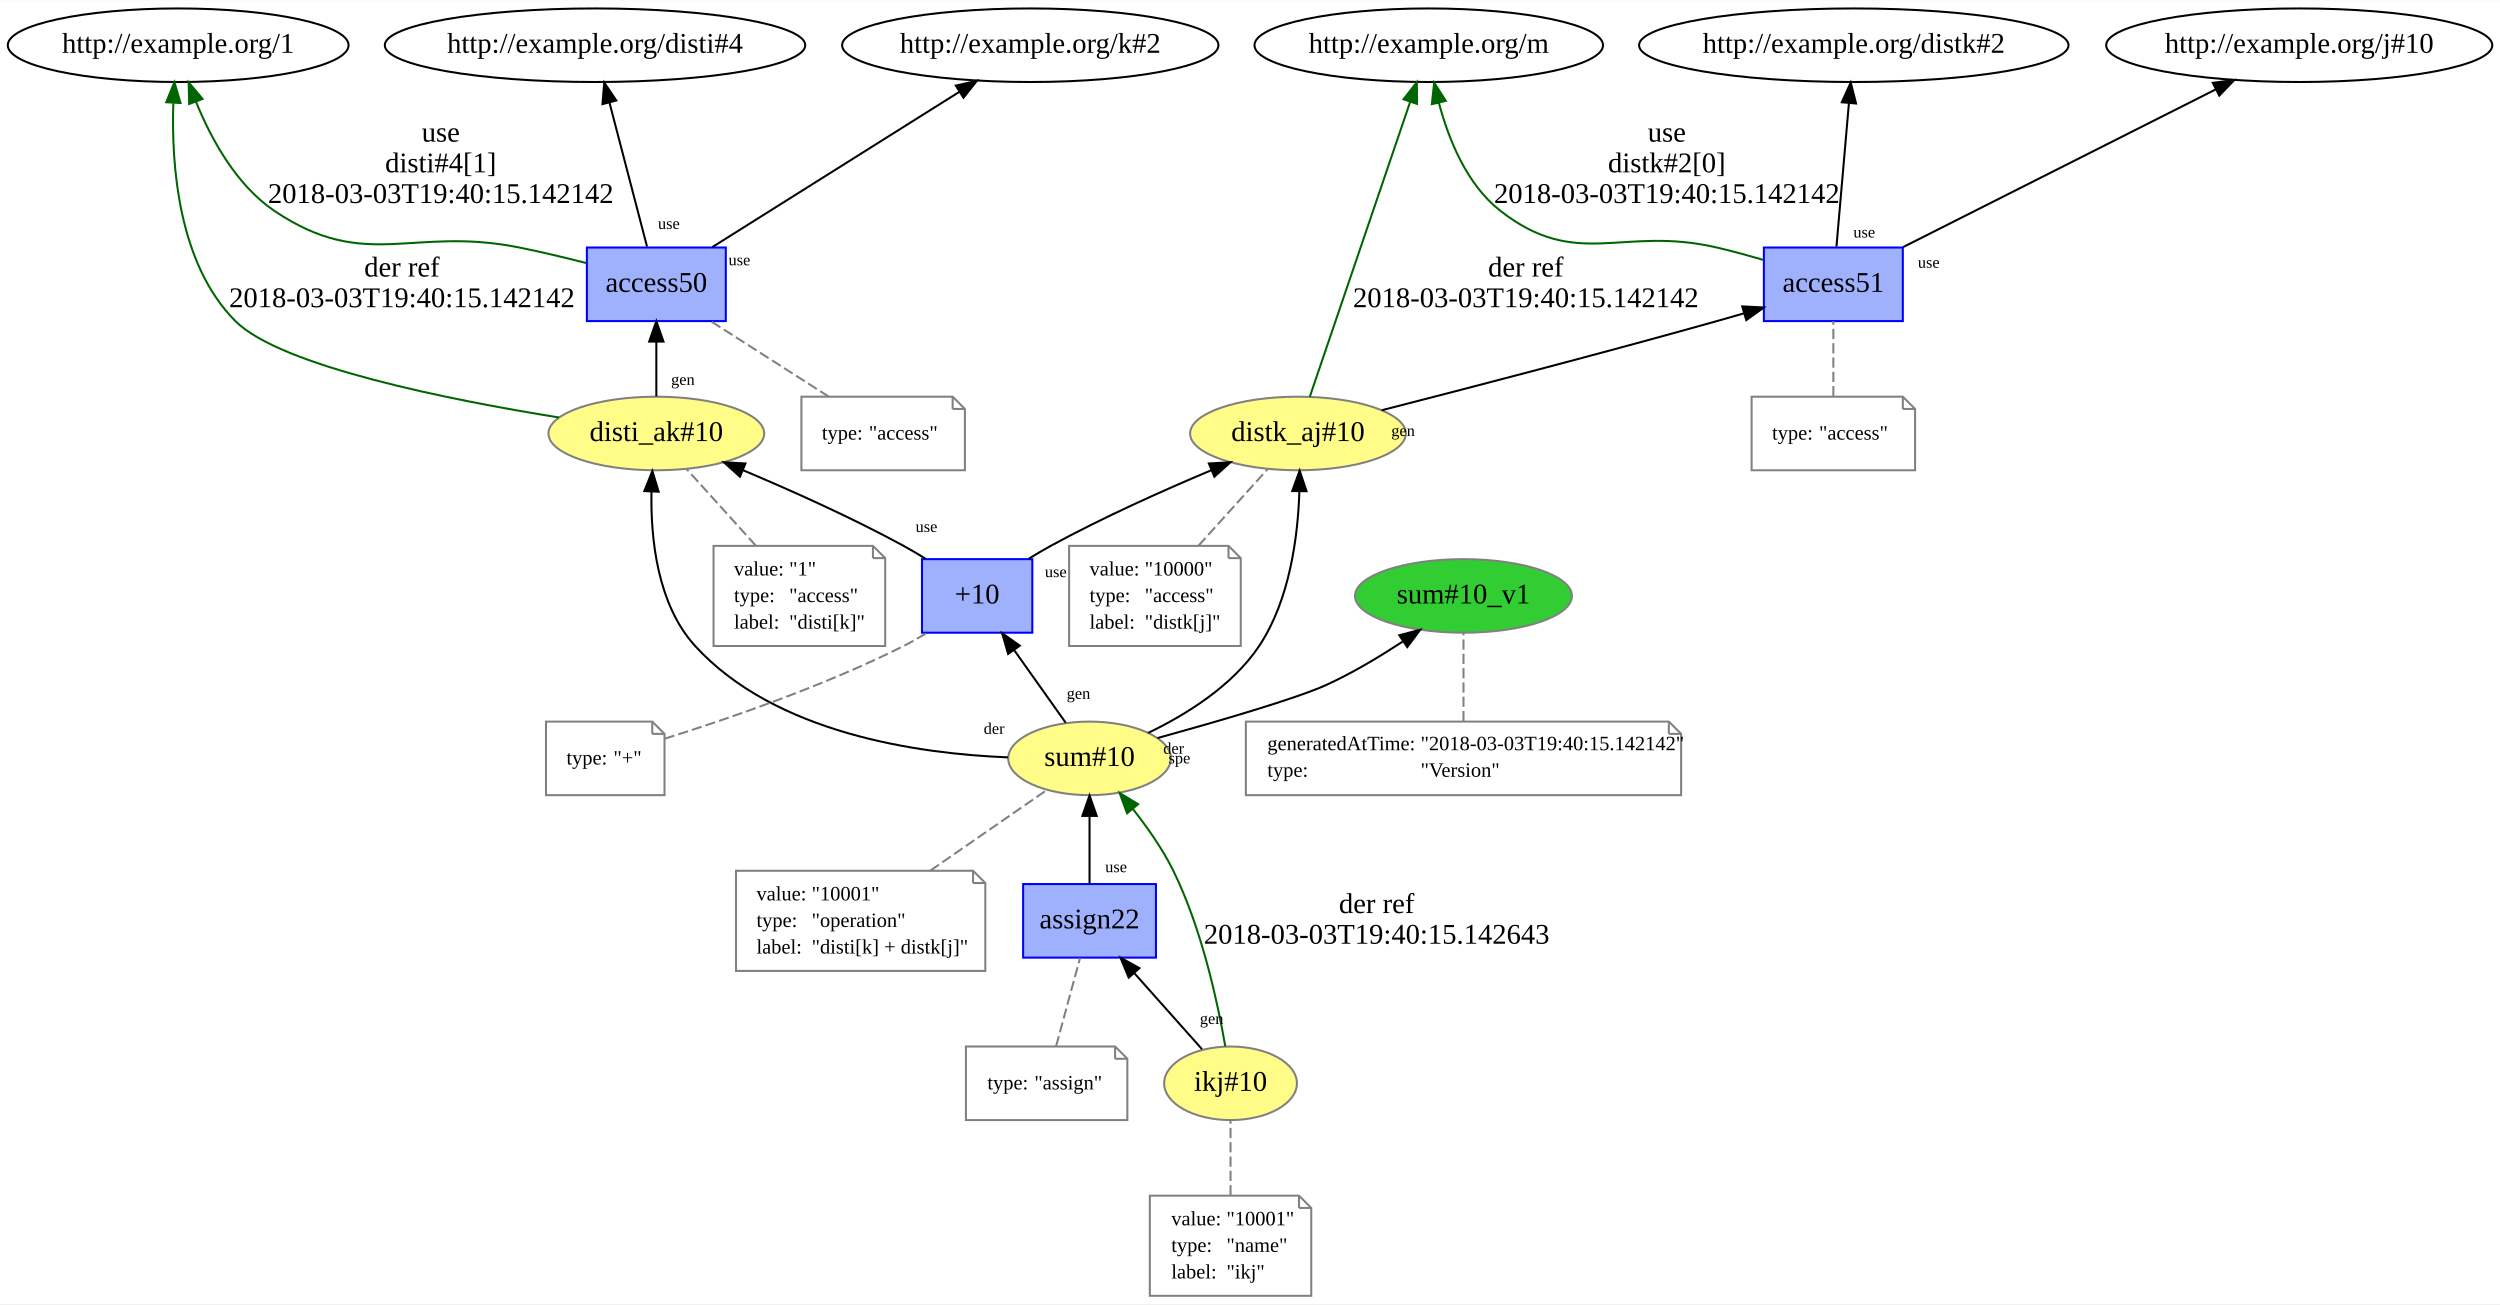
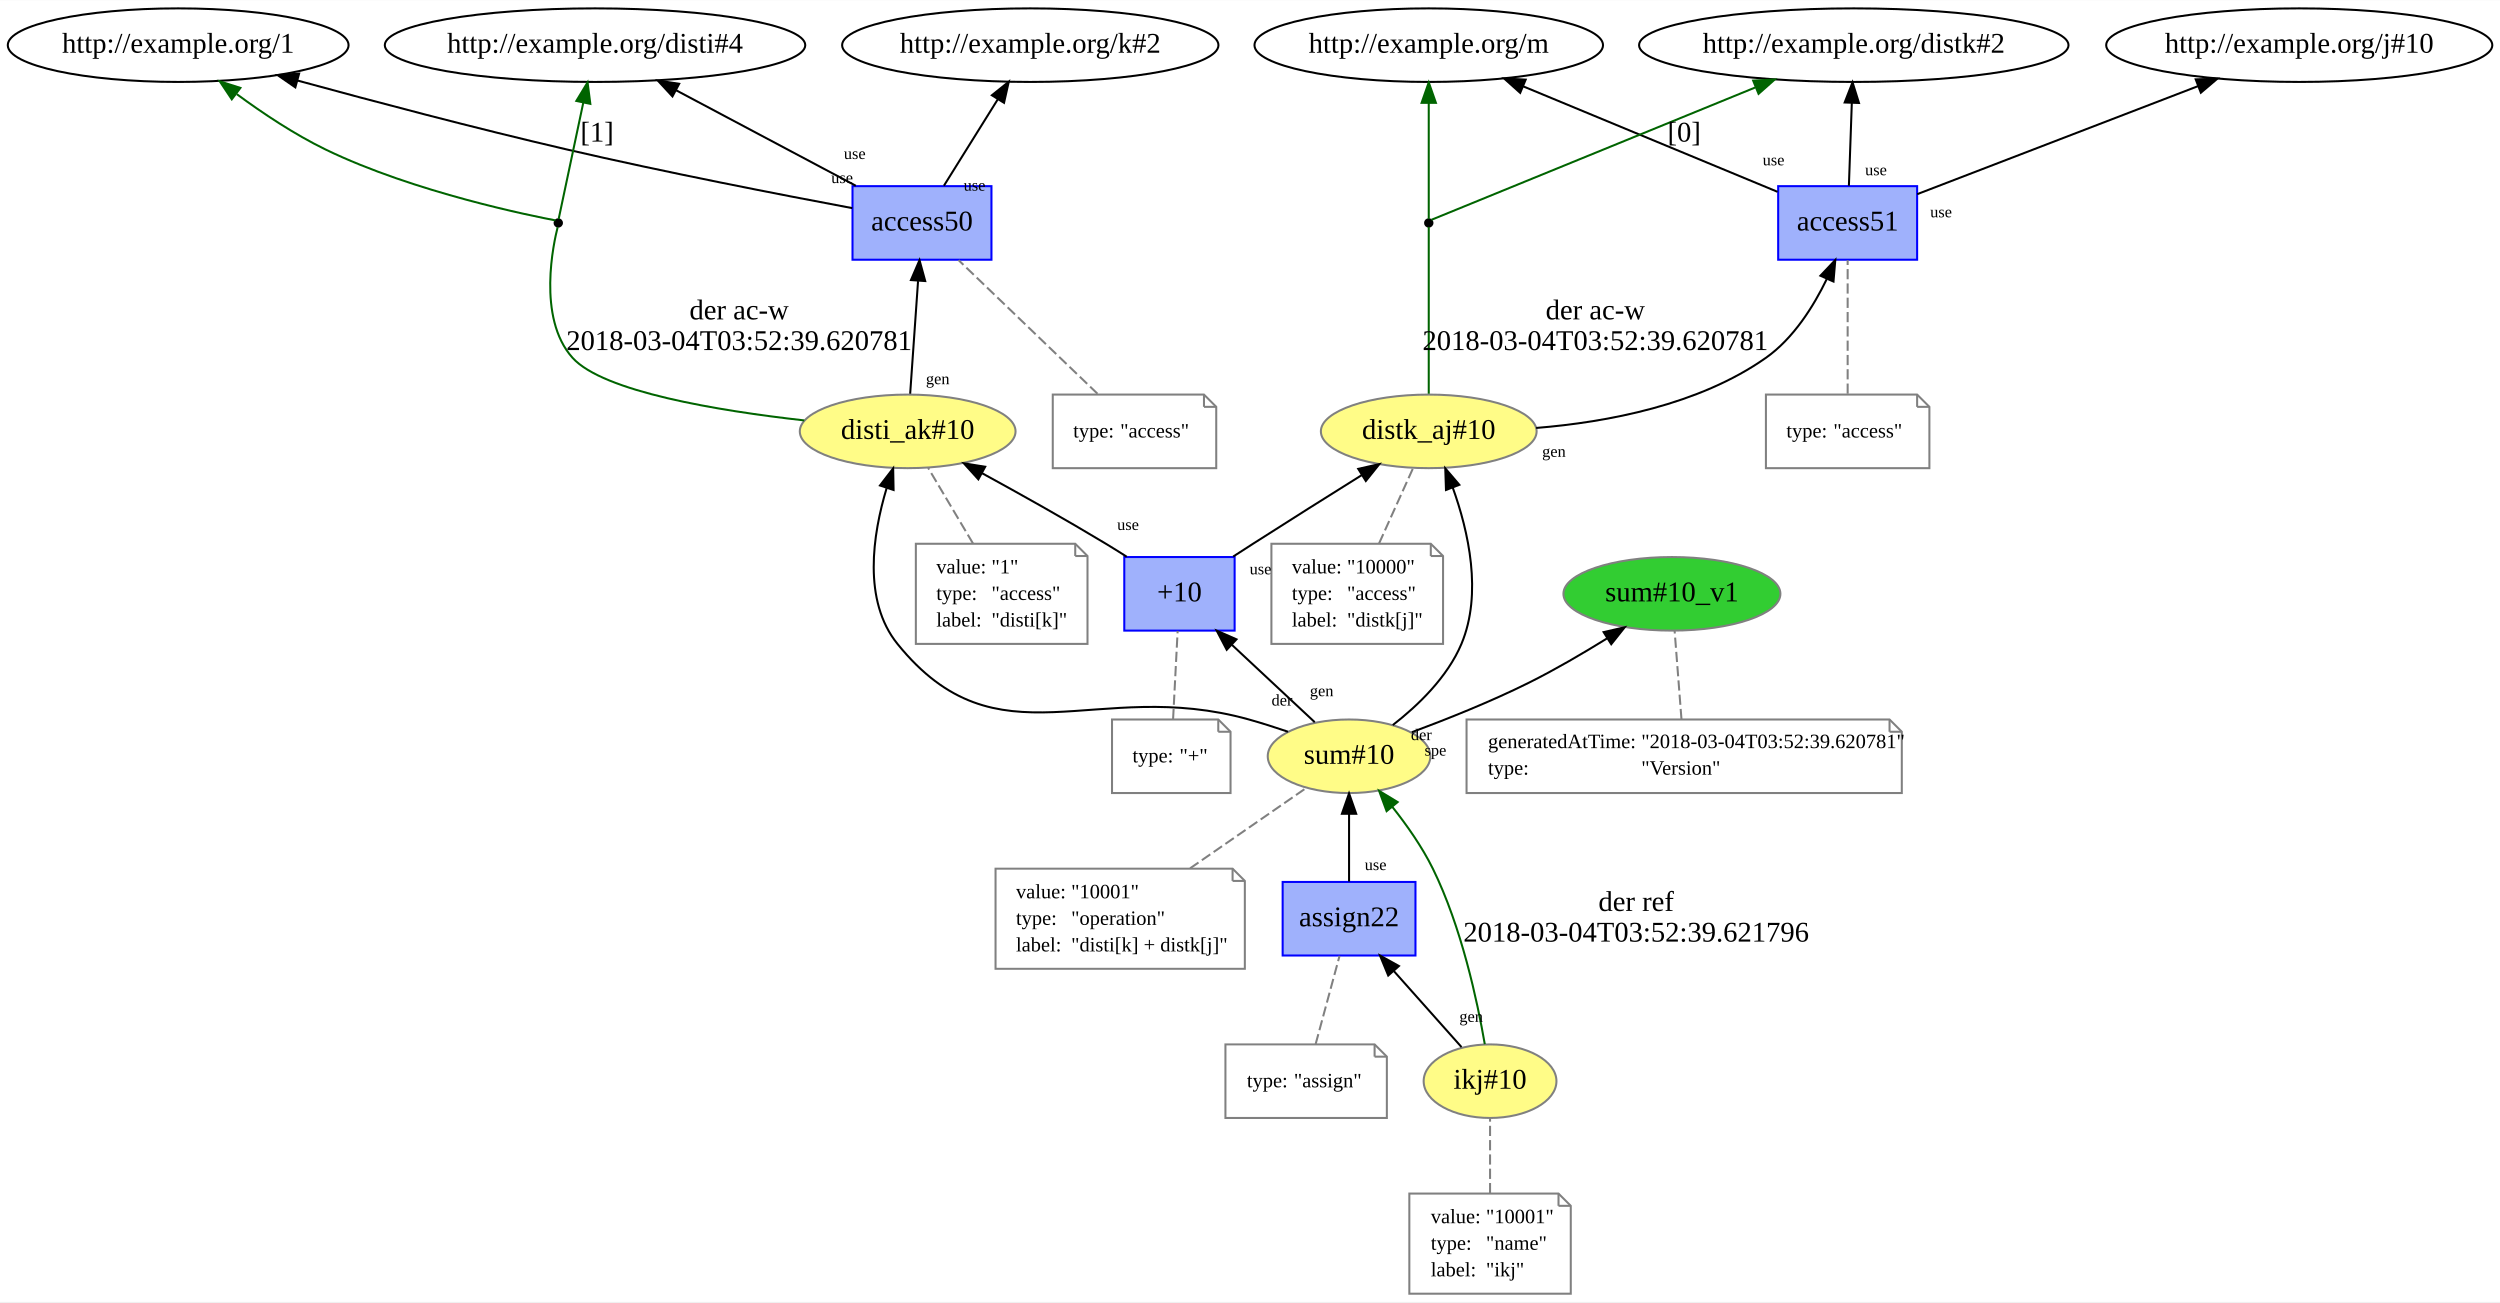
- <svg xmlns="http://www.w3.org/2000/svg" xmlns:xlink="http://www.w3.org/1999/xlink" width="1152pt" height="601pt" viewBox="0.00 0.00 1152.00 600.75">
-   <g id="graph0" class="graph" transform="scale(0.941612 0.941612) rotate(0) translate(4 634)">
-     <polygon fill="white" stroke="none" points="-4,4 -4,-634 1219.43,-634 1219.43,4 -4,4" />
+ <svg xmlns="http://www.w3.org/2000/svg" xmlns:xlink="http://www.w3.org/1999/xlink" width="1152pt" height="600pt" viewBox="0.00 0.00 1152.00 599.81">
+   <g id="graph0" class="graph" transform="scale(0.941612 0.941612) rotate(0) translate(4 633)">
+     <polygon fill="white" stroke="none" points="-4,4 -4,-633 1219.43,-633 1219.43,4 -4,4" />
    <g id="node1" class="node">
      <g id="a_node1">
        <a xlink:href="http://example.org/disti_ak#10" xlink:title="disti_ak#10">
-           <ellipse fill="#fffc87" stroke="#808080" cx="317.193" cy="-422" rx="52.791" ry="18" />
-           <text text-anchor="middle" x="317.193" y="-418.3" font-family="Times New Roman,serif" font-size="14.00">disti_ak#10</text>
+           <ellipse fill="#fffc87" stroke="#808080" cx="440.193" cy="-422" rx="52.791" ry="18" />
+           <text text-anchor="middle" x="440.193" y="-418.3" font-family="Times New Roman,serif" font-size="14.00">disti_ak#10</text>
        </a>
      </g>
    </g>
    <g id="node3" class="node">
      <g id="a_node3">
        <a xlink:href="http://example.org/access50" xlink:title="access50">
-           <polygon fill="#9fb1fc" stroke="#0000ff" points="351.193,-513 283.193,-513 283.193,-477 351.193,-477 351.193,-513" />
-           <text text-anchor="middle" x="317.193" y="-491.3" font-family="Times New Roman,serif" font-size="14.00">access50</text>
-         </a>
-       </g>
+           <polygon fill="#9fb1fc" stroke="#0000ff" points="481.193,-542 413.193,-542 413.193,-506 481.193,-506 481.193,-542" />
+           <text text-anchor="middle" x="447.193" y="-520.3" font-family="Times New Roman,serif" font-size="14.00">access50</text>
+         </a>
+       </g>
+     </g>
+     <g id="edge7" class="edge">
+       <path fill="none" stroke="black" d="M441.412,-440.419C442.476,-455.618 444.038,-477.933 445.27,-495.536" />
+       <polygon fill="black" stroke="black" points="441.797,-496.05 445.987,-505.781 448.78,-495.561 441.797,-496.05" />
+       <text text-anchor="middle" x="454.894" y="-445.093" font-family="Times New Roman,serif" font-size="8.00">gen</text>
+     </g>
+     <g id="node6" class="node">
+       <ellipse fill="black" stroke="black" cx="269.193" cy="-524" rx="1.8" ry="1.8" />
+     </g>
+     <g id="edge4" class="edge">
+       <path fill="none" stroke="darkgreen" d="M389.57,-427.36C347.14,-432.13 291.158,-441.408 276.193,-458 258.556,-477.553 267.137,-515.05 268.901,-521.909" />
+       <text text-anchor="middle" x="357.693" y="-476.8" font-family="Times New Roman,serif" font-size="14.00">der ac-w</text>
+       <text text-anchor="middle" x="357.693" y="-461.8" font-family="Times New Roman,serif" font-size="14.00">2018-03-04T03:52:39.620781</text>
+     </g>
+     <g id="node2" class="node">
+       <polygon fill="none" stroke="gray" points="522.193,-367 444.193,-367 444.193,-318 528.193,-318 528.193,-361 522.193,-367" />
+       <polyline fill="none" stroke="gray" points="522.193,-367 522.193,-361 " />
+       <polyline fill="none" stroke="gray" points="528.193,-361 522.193,-361 " />
+       <text text-anchor="start" x="454.193" y="-352.5" font-family="Times New Roman,serif" font-size="10.00">value:</text>
+       <text text-anchor="start" x="481.193" y="-352.5" font-family="Times New Roman,serif" font-size="10.00">"1"</text>
+       <text text-anchor="start" x="454.193" y="-339.5" font-family="Times New Roman,serif" font-size="10.00">type:</text>
+       <text text-anchor="start" x="481.193" y="-339.5" font-family="Times New Roman,serif" font-size="10.00">"access"</text>
+       <text text-anchor="start" x="454.193" y="-326.5" font-family="Times New Roman,serif" font-size="10.00">label:</text>
+       <text text-anchor="start" x="481.193" y="-326.5" font-family="Times New Roman,serif" font-size="10.00">"disti[k]"</text>
+     </g>
+     <g id="edge1" class="edge">
+       <path fill="none" stroke="gray" stroke-dasharray="5,2" d="M472.141,-367.174C465.06,-379.104 456.639,-393.292 450.22,-404.106" />
+     </g>
+     <g id="node5" class="node">
+       <ellipse fill="none" stroke="black" cx="83.193" cy="-611" rx="83.386" ry="18" />
+       <text text-anchor="middle" x="83.193" y="-607.3" font-family="Times New Roman,serif" font-size="14.00">http://example.org/1</text>
+     </g>
+     <g id="edge3" class="edge">
+       <path fill="none" stroke="black" d="M413.057,-531.252C377.881,-537.838 321.519,-548.791 273.193,-560 228.813,-570.294 179.023,-583.456 141.548,-593.693" />
+       <polygon fill="black" stroke="black" points="140.528,-590.343 131.809,-596.363 142.379,-597.094 140.528,-590.343" />
+       <text text-anchor="middle" x="408.092" y="-543.506" font-family="Times New Roman,serif" font-size="8.00">use</text>
+     </g>
+     <g id="node7" class="node">
+       <ellipse fill="none" stroke="black" cx="287.193" cy="-611" rx="102.882" ry="18" />
+       <text text-anchor="middle" x="287.193" y="-607.3" font-family="Times New Roman,serif" font-size="14.00">http://example.org/disti#4</text>
+     </g>
+     <g id="edge8" class="edge">
+       <path fill="none" stroke="black" d="M414.814,-542.201C389.382,-555.712 353.854,-574.586 326.74,-588.99" />
+       <polygon fill="black" stroke="black" points="325.083,-585.907 317.894,-593.69 328.368,-592.089 325.083,-585.907" />
+       <text text-anchor="middle" x="414.285" y="-555.292" font-family="Times New Roman,serif" font-size="8.00">use</text>
+     </g>
+     <g id="node8" class="node">
+       <ellipse fill="none" stroke="black" cx="500.193" cy="-611" rx="92.084" ry="18" />
+       <text text-anchor="middle" x="500.193" y="-607.3" font-family="Times New Roman,serif" font-size="14.00">http://example.org/k#2</text>
+     </g>
+     <g id="edge9" class="edge">
+       <path fill="none" stroke="black" d="M457.918,-542.201C465.511,-554.378 475.82,-570.911 484.356,-584.602" />
+       <polygon fill="black" stroke="black" points="481.403,-586.481 489.664,-593.115 487.343,-582.777 481.403,-586.481" />
+       <text text-anchor="middle" x="472.909" y="-539.792" font-family="Times New Roman,serif" font-size="8.00">use</text>
+     </g>
+     <g id="node4" class="node">
+       <polygon fill="none" stroke="gray" points="585.193,-440 511.193,-440 511.193,-404 591.193,-404 591.193,-434 585.193,-440" />
+       <polyline fill="none" stroke="gray" points="585.193,-440 585.193,-434 " />
+       <polyline fill="none" stroke="gray" points="591.193,-434 585.193,-434 " />
+       <text text-anchor="start" x="521.193" y="-419" font-family="Times New Roman,serif" font-size="10.00">type:</text>
+       <text text-anchor="start" x="544.193" y="-419" font-family="Times New Roman,serif" font-size="10.00">"access"</text>
+     </g>
+     <g id="edge2" class="edge">
+       <path fill="none" stroke="gray" stroke-dasharray="5,2" d="M533.077,-440.419C513.989,-458.773 484.11,-487.502 465.1,-505.781" />
+     </g>
+     <g id="edge6" class="edge">
+       <path fill="none" stroke="darkgreen" d="M267.777,-525.262C257.93,-527.117 198.764,-538.821 155.193,-560 140.068,-567.351 124.586,-577.672 111.872,-587.029" />
+       <polygon fill="darkgreen" stroke="darkgreen" points="109.428,-584.489 103.552,-593.305 113.643,-590.078 109.428,-584.489" />
    </g>
    <g id="edge5" class="edge">
-       <path fill="none" stroke="black" d="M317.193,-440.187C317.193,-448.211 317.193,-457.953 317.193,-466.931" />
-       <polygon fill="black" stroke="black" points="313.693,-466.971 317.193,-476.971 320.693,-466.971 313.693,-466.971" />
-       <text text-anchor="middle" x="330.183" y="-445.787" font-family="Times New Roman,serif" font-size="8.00">gen</text>
-     </g>
-     <g id="node5" class="node">
-       <ellipse fill="none" stroke="black" cx="83.193" cy="-612" rx="83.386" ry="18" />
-       <text text-anchor="middle" x="83.193" y="-608.3" font-family="Times New Roman,serif" font-size="14.00">http://example.org/1</text>
-     </g>
-     <g id="edge4" class="edge">
-       <path fill="none" stroke="darkgreen" d="M269.632,-429.807C215.964,-438.431 133.254,-454.879 111.193,-477 83.242,-505.026 79.808,-553.301 80.821,-583.616" />
-       <polygon fill="darkgreen" stroke="darkgreen" points="77.342,-584.098 81.359,-593.902 84.332,-583.733 77.342,-584.098" />
-       <text text-anchor="middle" x="192.693" y="-498.8" font-family="Times New Roman,serif" font-size="14.00">der ref</text>
-       <text text-anchor="middle" x="192.693" y="-483.8" font-family="Times New Roman,serif" font-size="14.00">2018-03-03T19:40:15.142142</text>
-     </g>
-     <g id="node2" class="node">
-       <polygon fill="none" stroke="gray" points="423.193,-367 345.193,-367 345.193,-318 429.193,-318 429.193,-361 423.193,-367" />
-       <polyline fill="none" stroke="gray" points="423.193,-367 423.193,-361 " />
-       <polyline fill="none" stroke="gray" points="429.193,-361 423.193,-361 " />
-       <text text-anchor="start" x="355.193" y="-352.5" font-family="Times New Roman,serif" font-size="10.00">value:</text>
-       <text text-anchor="start" x="382.193" y="-352.5" font-family="Times New Roman,serif" font-size="10.00">"1"</text>
-       <text text-anchor="start" x="355.193" y="-339.5" font-family="Times New Roman,serif" font-size="10.00">type:</text>
-       <text text-anchor="start" x="382.193" y="-339.5" font-family="Times New Roman,serif" font-size="10.00">"access"</text>
-       <text text-anchor="start" x="355.193" y="-326.5" font-family="Times New Roman,serif" font-size="10.00">label:</text>
-       <text text-anchor="start" x="382.193" y="-326.5" font-family="Times New Roman,serif" font-size="10.00">"disti[k]"</text>
-     </g>
-     <g id="edge1" class="edge">
-       <path fill="none" stroke="gray" stroke-dasharray="5,2" d="M365.81,-367.174C354.874,-379.282 341.836,-393.716 332.016,-404.588" />
-     </g>
-     <g id="edge3" class="edge">
-       <path fill="none" stroke="darkgreen" d="M282.914,-505.397C272.459,-508.073 260.898,-510.844 250.193,-513 197.324,-523.645 174.877,-500.805 130.193,-531 111.499,-543.632 99.191,-566.389 91.878,-584.41" />
-       <polygon fill="darkgreen" stroke="darkgreen" points="88.576,-583.249 88.32,-593.84 95.125,-585.72 88.576,-583.249" />
-       <text text-anchor="middle" x="211.693" y="-564.8" font-family="Times New Roman,serif" font-size="14.00">use</text>
-       <text text-anchor="middle" x="211.693" y="-549.8" font-family="Times New Roman,serif" font-size="14.00">disti#4[1]</text>
-       <text text-anchor="middle" x="211.693" y="-534.8" font-family="Times New Roman,serif" font-size="14.00">2018-03-03T19:40:15.142142</text>
-     </g>
-     <g id="node6" class="node">
-       <ellipse fill="none" stroke="black" cx="287.193" cy="-612" rx="102.882" ry="18" />
-       <text text-anchor="middle" x="287.193" y="-608.3" font-family="Times New Roman,serif" font-size="14.00">http://example.org/disti#4</text>
-     </g>
-     <g id="edge6" class="edge">
-       <path fill="none" stroke="black" d="M312.636,-513.466C307.762,-532.149 299.968,-562.027 294.289,-583.796" />
-       <polygon fill="black" stroke="black" points="290.831,-583.187 291.694,-593.746 297.605,-584.954 290.831,-583.187" />
-       <text text-anchor="middle" x="323.313" y="-522.102" font-family="Times New Roman,serif" font-size="8.00">use</text>
-     </g>
-     <g id="node7" class="node">
-       <ellipse fill="none" stroke="black" cx="500.193" cy="-612" rx="92.084" ry="18" />
-       <text text-anchor="middle" x="500.193" y="-608.3" font-family="Times New Roman,serif" font-size="14.00">http://example.org/k#2</text>
-     </g>
-     <g id="edge7" class="edge">
-       <path fill="none" stroke="black" d="M344.59,-513.217C376.853,-533.492 430.486,-567.195 465.591,-589.256" />
-       <polygon fill="black" stroke="black" points="463.763,-592.241 474.092,-594.598 467.488,-586.314 463.763,-592.241" />
-       <text text-anchor="middle" x="357.852" y="-504.308" font-family="Times New Roman,serif" font-size="8.00">use</text>
-     </g>
-     <g id="node4" class="node">
-       <polygon fill="none" stroke="gray" points="462.193,-440 388.193,-440 388.193,-404 468.193,-404 468.193,-434 462.193,-440" />
-       <polyline fill="none" stroke="gray" points="462.193,-440 462.193,-434 " />
-       <polyline fill="none" stroke="gray" points="468.193,-434 462.193,-434 " />
-       <text text-anchor="start" x="398.193" y="-419" font-family="Times New Roman,serif" font-size="10.00">type:</text>
-       <text text-anchor="start" x="421.193" y="-419" font-family="Times New Roman,serif" font-size="10.00">"access"</text>
-     </g>
-     <g id="edge2" class="edge">
-       <path fill="none" stroke="gray" stroke-dasharray="5,2" d="M401.605,-440.006C384.16,-451.165 361.427,-465.706 343.948,-476.886" />
-     </g>
-     <g id="node8" class="node">
-       <g id="a_node8">
+       <path fill="none" stroke="darkgreen" d="M269.395,-525.955C270.575,-531.528 276.687,-560.391 281.423,-582.755" />
+       <polygon fill="darkgreen" stroke="darkgreen" points="278.049,-583.715 283.545,-592.773 284.897,-582.265 278.049,-583.715" />
+       <text text-anchor="middle" x="288.193" y="-563.8" font-family="Times New Roman,serif" font-size="14.00">[1]</text>
+     </g>
+     <g id="node9" class="node">
+       <g id="a_node9">
        <a xlink:href="http://example.org/distk_aj#10" xlink:title="distk_aj#10">
-           <ellipse fill="#fffc87" stroke="#808080" cx="631.193" cy="-422" rx="52.791" ry="18" />
-           <text text-anchor="middle" x="631.193" y="-418.3" font-family="Times New Roman,serif" font-size="14.00">distk_aj#10</text>
-         </a>
-       </g>
+           <ellipse fill="#fffc87" stroke="#808080" cx="695.193" cy="-422" rx="52.791" ry="18" />
+           <text text-anchor="middle" x="695.193" y="-418.3" font-family="Times New Roman,serif" font-size="14.00">distk_aj#10</text>
+         </a>
+       </g>
+     </g>
+     <g id="node11" class="node">
+       <g id="a_node11">
+         <a xlink:href="http://example.org/access51" xlink:title="access51">
+           <polygon fill="#9fb1fc" stroke="#0000ff" points="934.193,-542 866.193,-542 866.193,-506 934.193,-506 934.193,-542" />
+           <text text-anchor="middle" x="900.193" y="-520.3" font-family="Times New Roman,serif" font-size="14.00">access51</text>
+         </a>
+       </g>
+     </g>
+     <g id="edge16" class="edge">
+       <path fill="none" stroke="black" d="M747.751,-423.672C782.455,-426.485 827.404,-434.884 860.193,-458 873.613,-467.461 883.413,-482.994 889.954,-496.503" />
+       <polygon fill="black" stroke="black" points="886.865,-498.169 894.145,-505.866 893.254,-495.309 886.865,-498.169" />
+       <text text-anchor="middle" x="756.451" y="-409.553" font-family="Times New Roman,serif" font-size="8.00">gen</text>
+     </g>
+     <g id="node14" class="node">
+       <ellipse fill="black" stroke="black" cx="695.193" cy="-524" rx="1.8" ry="1.8" />
+     </g>
+     <g id="edge13" class="edge">
+       <path fill="none" stroke="darkgreen" d="M695.193,-440.419C695.193,-466.831 695.193,-514.728 695.193,-522.05" />
+       <text text-anchor="middle" x="776.693" y="-476.8" font-family="Times New Roman,serif" font-size="14.00">der ac-w</text>
+       <text text-anchor="middle" x="776.693" y="-461.8" font-family="Times New Roman,serif" font-size="14.00">2018-03-04T03:52:39.620781</text>
    </g>
    <g id="node10" class="node">
-       <g id="a_node10">
-         <a xlink:href="http://example.org/access51" xlink:title="access51">
-           <polygon fill="#9fb1fc" stroke="#0000ff" points="927.193,-513 859.193,-513 859.193,-477 927.193,-477 927.193,-513" />
-           <text text-anchor="middle" x="893.193" y="-491.3" font-family="Times New Roman,serif" font-size="14.00">access51</text>
-         </a>
-       </g>
+       <polygon fill="none" stroke="gray" points="696.193,-367 618.193,-367 618.193,-318 702.193,-318 702.193,-361 696.193,-367" />
+       <polyline fill="none" stroke="gray" points="696.193,-367 696.193,-361 " />
+       <polyline fill="none" stroke="gray" points="702.193,-361 696.193,-361 " />
+       <text text-anchor="start" x="628.193" y="-352.5" font-family="Times New Roman,serif" font-size="10.00">value:</text>
+       <text text-anchor="start" x="655.193" y="-352.5" font-family="Times New Roman,serif" font-size="10.00">"10000"</text>
+       <text text-anchor="start" x="628.193" y="-339.5" font-family="Times New Roman,serif" font-size="10.00">type:</text>
+       <text text-anchor="start" x="655.193" y="-339.5" font-family="Times New Roman,serif" font-size="10.00">"access"</text>
+       <text text-anchor="start" x="628.193" y="-326.5" font-family="Times New Roman,serif" font-size="10.00">label:</text>
+       <text text-anchor="start" x="655.193" y="-326.5" font-family="Times New Roman,serif" font-size="10.00">"distk[j]"</text>
+     </g>
+     <g id="edge10" class="edge">
+       <path fill="none" stroke="gray" stroke-dasharray="5,2" d="M670.884,-367.174C676.272,-379.104 682.679,-393.292 687.563,-404.106" />
+     </g>
+     <g id="node13" class="node">
+       <ellipse fill="none" stroke="black" cx="695.193" cy="-611" rx="85.285" ry="18" />
+       <text text-anchor="middle" x="695.193" y="-607.3" font-family="Times New Roman,serif" font-size="14.00">http://example.org/m</text>
    </g>
    <g id="edge12" class="edge">
-       <path fill="none" stroke="black" d="M672.138,-433.371C713.593,-443.968 779.498,-461.083 836.193,-477 840.503,-478.21 844.989,-479.498 849.467,-480.803" />
-       <polygon fill="black" stroke="black" points="848.604,-484.197 859.186,-483.662 850.58,-477.482 848.604,-484.197" />
-       <text text-anchor="middle" x="682.628" y="-420.749" font-family="Times New Roman,serif" font-size="8.00">gen</text>
+       <path fill="none" stroke="black" d="M865.88,-539.227C831.73,-553.387 779.099,-575.209 741.31,-590.878" />
+       <polygon fill="black" stroke="black" points="739.94,-587.657 732.043,-594.721 742.621,-594.123 739.94,-587.657" />
+       <text text-anchor="middle" x="863.928" y="-552.199" font-family="Times New Roman,serif" font-size="8.00">use</text>
+     </g>
+     <g id="node15" class="node">
+       <ellipse fill="none" stroke="black" cx="903.193" cy="-611" rx="105.082" ry="18" />
+       <text text-anchor="middle" x="903.193" y="-607.3" font-family="Times New Roman,serif" font-size="14.00">http://example.org/distk#2</text>
+     </g>
+     <g id="edge17" class="edge">
+       <path fill="none" stroke="black" d="M900.8,-542.201C901.21,-553.837 901.762,-569.452 902.231,-582.763" />
+       <polygon fill="black" stroke="black" points="898.736,-582.954 902.586,-592.825 905.731,-582.707 898.736,-582.954" />
+       <text text-anchor="middle" x="914.047" y="-547.338" font-family="Times New Roman,serif" font-size="8.00">use</text>
+     </g>
+     <g id="node16" class="node">
+       <ellipse fill="none" stroke="black" cx="1121.19" cy="-611" rx="94.484" ry="18" />
+       <text text-anchor="middle" x="1121.19" y="-607.3" font-family="Times New Roman,serif" font-size="14.00">http://example.org/j#10</text>
+     </g>
+     <g id="edge18" class="edge">
+       <path fill="none" stroke="black" d="M934.24,-538.095C970.971,-552.222 1029.81,-574.853 1071.66,-590.95" />
+       <polygon fill="black" stroke="black" points="1070.52,-594.262 1081.11,-594.585 1073.04,-587.729 1070.52,-594.262" />
+       <text text-anchor="middle" x="945.903" y="-526.763" font-family="Times New Roman,serif" font-size="8.00">use</text>
    </g>
    <g id="node12" class="node">
-       <ellipse fill="none" stroke="black" cx="695.193" cy="-612" rx="85.285" ry="18" />
-       <text text-anchor="middle" x="695.193" y="-608.3" font-family="Times New Roman,serif" font-size="14.00">http://example.org/m</text>
+       <polygon fill="none" stroke="gray" points="934.193,-440 860.193,-440 860.193,-404 940.193,-404 940.193,-434 934.193,-440" />
+       <polyline fill="none" stroke="gray" points="934.193,-440 934.193,-434 " />
+       <polyline fill="none" stroke="gray" points="940.193,-434 934.193,-434 " />
+       <text text-anchor="start" x="870.193" y="-419" font-family="Times New Roman,serif" font-size="10.00">type:</text>
+       <text text-anchor="start" x="893.193" y="-419" font-family="Times New Roman,serif" font-size="10.00">"access"</text>
    </g>
    <g id="edge11" class="edge">
-       <path fill="none" stroke="darkgreen" d="M636.985,-440.015C648.142,-472.789 672.69,-544.899 686.066,-584.192" />
-       <polygon fill="darkgreen" stroke="darkgreen" points="682.831,-585.549 689.367,-593.888 689.458,-583.293 682.831,-585.549" />
-       <text text-anchor="middle" x="742.693" y="-498.8" font-family="Times New Roman,serif" font-size="14.00">der ref</text>
-       <text text-anchor="middle" x="742.693" y="-483.8" font-family="Times New Roman,serif" font-size="14.00">2018-03-03T19:40:15.142142</text>
-     </g>
-     <g id="node9" class="node">
-       <polygon fill="none" stroke="gray" points="597.193,-367 519.193,-367 519.193,-318 603.193,-318 603.193,-361 597.193,-367" />
-       <polyline fill="none" stroke="gray" points="597.193,-367 597.193,-361 " />
-       <polyline fill="none" stroke="gray" points="603.193,-361 597.193,-361 " />
-       <text text-anchor="start" x="529.193" y="-352.5" font-family="Times New Roman,serif" font-size="10.00">value:</text>
-       <text text-anchor="start" x="556.193" y="-352.5" font-family="Times New Roman,serif" font-size="10.00">"10000"</text>
-       <text text-anchor="start" x="529.193" y="-339.5" font-family="Times New Roman,serif" font-size="10.00">type:</text>
-       <text text-anchor="start" x="556.193" y="-339.5" font-family="Times New Roman,serif" font-size="10.00">"access"</text>
-       <text text-anchor="start" x="529.193" y="-326.5" font-family="Times New Roman,serif" font-size="10.00">label:</text>
-       <text text-anchor="start" x="556.193" y="-326.5" font-family="Times New Roman,serif" font-size="10.00">"distk[j]"</text>
-     </g>
-     <g id="edge8" class="edge">
-       <path fill="none" stroke="gray" stroke-dasharray="5,2" d="M582.575,-367.174C593.511,-379.282 606.549,-393.716 616.369,-404.588" />
-     </g>
-     <g id="edge10" class="edge">
-       <path fill="none" stroke="darkgreen" d="M859.012,-506.929C851.537,-509.113 843.635,-511.265 836.193,-513 789.655,-523.849 767.846,-501.578 730.193,-531 713.716,-543.875 704.834,-566.099 700.146,-583.861" />
-       <polygon fill="darkgreen" stroke="darkgreen" points="696.714,-583.165 697.844,-593.699 703.53,-584.759 696.714,-583.165" />
-       <text text-anchor="middle" x="811.693" y="-564.8" font-family="Times New Roman,serif" font-size="14.00">use</text>
-       <text text-anchor="middle" x="811.693" y="-549.8" font-family="Times New Roman,serif" font-size="14.00">distk#2[0]</text>
-       <text text-anchor="middle" x="811.693" y="-534.8" font-family="Times New Roman,serif" font-size="14.00">2018-03-03T19:40:15.142142</text>
-     </g>
-     <g id="node13" class="node">
-       <ellipse fill="none" stroke="black" cx="903.193" cy="-612" rx="105.082" ry="18" />
-       <text text-anchor="middle" x="903.193" y="-608.3" font-family="Times New Roman,serif" font-size="14.00">http://example.org/distk#2</text>
-     </g>
-     <g id="edge13" class="edge">
-       <path fill="none" stroke="black" d="M894.711,-513.466C896.329,-532.064 898.911,-561.756 900.801,-583.499" />
-       <polygon fill="black" stroke="black" points="897.339,-584.087 901.692,-593.746 904.313,-583.481 897.339,-584.087" />
-       <text text-anchor="middle" x="908.303" y="-517.912" font-family="Times New Roman,serif" font-size="8.00">use</text>
-     </g>
-     <g id="node14" class="node">
-       <ellipse fill="none" stroke="black" cx="1121.19" cy="-612" rx="94.484" ry="18" />
-       <text text-anchor="middle" x="1121.19" y="-608.3" font-family="Times New Roman,serif" font-size="14.00">http://example.org/j#10</text>
+       <path fill="none" stroke="gray" stroke-dasharray="5,2" d="M900.193,-440.419C900.193,-458.773 900.193,-487.502 900.193,-505.781" />
+     </g>
+     <g id="edge15" class="edge">
+       <path fill="none" stroke="darkgreen" d="M695.193,-525.955C695.193,-531.528 695.193,-560.391 695.193,-582.755" />
+       <polygon fill="darkgreen" stroke="darkgreen" points="691.693,-582.773 695.193,-592.773 698.693,-582.773 691.693,-582.773" />
    </g>
    <g id="edge14" class="edge">
-       <path fill="none" stroke="black" d="M927.327,-513.217C968.181,-533.823 1036.54,-568.301 1080.21,-590.328" />
-       <polygon fill="black" stroke="black" points="1078.9,-593.587 1089.4,-594.966 1082.05,-587.337 1078.9,-593.587" />
-       <text text-anchor="middle" x="939.873" y="-503.096" font-family="Times New Roman,serif" font-size="8.00">use</text>
-     </g>
-     <g id="node11" class="node">
-       <polygon fill="none" stroke="gray" points="927.193,-440 853.193,-440 853.193,-404 933.193,-404 933.193,-434 927.193,-440" />
-       <polyline fill="none" stroke="gray" points="927.193,-440 927.193,-434 " />
-       <polyline fill="none" stroke="gray" points="933.193,-434 927.193,-434 " />
-       <text text-anchor="start" x="863.193" y="-419" font-family="Times New Roman,serif" font-size="10.00">type:</text>
-       <text text-anchor="start" x="886.193" y="-419" font-family="Times New Roman,serif" font-size="10.00">"access"</text>
-     </g>
-     <g id="edge9" class="edge">
-       <path fill="none" stroke="gray" stroke-dasharray="5,2" d="M893.193,-440.187C893.193,-451.35 893.193,-465.84 893.193,-476.971" />
-     </g>
-     <g id="node15" class="node">
-       <g id="a_node15">
-         <a xlink:href="http://example.org/sum#10" xlink:title="sum#10">
-           <ellipse fill="#fffc87" stroke="#808080" cx="529.193" cy="-263" rx="39.794" ry="18" />
-           <text text-anchor="middle" x="529.193" y="-259.3" font-family="Times New Roman,serif" font-size="14.00">sum#10</text>
-         </a>
-       </g>
-     </g>
-     <g id="edge20" class="edge">
-       <path fill="none" stroke="black" d="M489.244,-263.502C445.152,-265.25 375.264,-275.227 336.193,-318 317.665,-338.283 314.388,-370.497 314.814,-393.497" />
-       <polygon fill="black" stroke="black" points="311.324,-393.806 315.25,-403.647 318.318,-393.506 311.324,-393.806" />
-       <text text-anchor="middle" x="482.497" y="-274.998" font-family="Times New Roman,serif" font-size="8.00">der</text>
-     </g>
-     <g id="edge22" class="edge">
-       <path fill="none" stroke="black" d="M557.852,-275.456C576.273,-284.319 599.125,-298.406 612.193,-318 627.193,-340.491 631.179,-371.597 631.884,-393.727" />
-       <polygon fill="black" stroke="black" points="628.385,-393.834 632,-403.792 635.384,-393.752 628.385,-393.834" />
-       <text text-anchor="middle" x="570.362" y="-265.279" font-family="Times New Roman,serif" font-size="8.00">der</text>
+       <path fill="none" stroke="darkgreen" d="M696.521,-525.543C708.426,-530.408 797.675,-566.88 854.932,-590.278" />
+       <polygon fill="darkgreen" stroke="darkgreen" points="853.946,-593.656 864.526,-594.199 856.594,-587.176 853.946,-593.656" />
+       <text text-anchor="middle" x="820.193" y="-563.8" font-family="Times New Roman,serif" font-size="14.00">[0]</text>
    </g>
    <g id="node17" class="node">
      <g id="a_node17">
-         <a xlink:href="http://example.org/sum#10_v1" xlink:title="sum#10_v1">
-           <ellipse fill="#32cd32" stroke="#808080" cx="712.193" cy="-342.5" rx="53.091" ry="18" />
-           <text text-anchor="middle" x="712.193" y="-338.8" font-family="Times New Roman,serif" font-size="14.00">sum#10_v1</text>
-         </a>
-       </g>
-     </g>
-     <g id="edge17" class="edge">
-       <path fill="none" stroke="black" d="M562.47,-272.954C591.225,-280.89 630.416,-292.238 645.193,-299 657.942,-304.834 671.146,-312.748 682.426,-320.165" />
-       <polygon fill="black" stroke="black" points="680.767,-323.268 691.015,-325.958 684.682,-317.465 680.767,-323.268" />
-       <text text-anchor="middle" x="573.175" y="-260.547" font-family="Times New Roman,serif" font-size="8.00">spe</text>
+         <a xlink:href="http://example.org/sum#10" xlink:title="sum#10">
+           <ellipse fill="#fffc87" stroke="#808080" cx="656.193" cy="-263" rx="39.794" ry="18" />
+           <text text-anchor="middle" x="656.193" y="-259.3" font-family="Times New Roman,serif" font-size="14.00">sum#10</text>
+         </a>
+       </g>
+     </g>
+     <g id="edge24" class="edge">
+       <path fill="none" stroke="black" d="M626.316,-275.014C620.043,-277.143 613.436,-279.253 607.193,-281 531.893,-302.076 484.327,-257.172 435.193,-318 418.12,-339.135 423.046,-371.408 429.888,-394.187" />
+       <polygon fill="black" stroke="black" points="426.639,-395.51 433.095,-403.91 433.287,-393.317 426.639,-395.51" />
+       <text text-anchor="middle" x="623.361" y="-287.82" font-family="Times New Roman,serif" font-size="8.00">der</text>
+     </g>
+     <g id="edge26" class="edge">
+       <path fill="none" stroke="black" d="M677.594,-278.27C689.949,-287.864 704.358,-301.712 711.193,-318 721.529,-342.633 714.624,-373.107 706.925,-394.494" />
+       <polygon fill="black" stroke="black" points="703.625,-393.323 703.273,-403.912 710.152,-395.854 703.625,-393.323" />
+       <text text-anchor="middle" x="691.562" y="-270.905" font-family="Times New Roman,serif" font-size="8.00">der</text>
    </g>
    <g id="node19" class="node">
      <g id="a_node19">
-         <a xlink:href="http://example.org/+10" xlink:title="+10">
-           <polygon fill="#9fb1fc" stroke="#0000ff" points="501.193,-360.5 447.193,-360.5 447.193,-324.5 501.193,-324.5 501.193,-360.5" />
-           <text text-anchor="middle" x="474.193" y="-338.8" font-family="Times New Roman,serif" font-size="14.00">+10</text>
-         </a>
-       </g>
-     </g>
-     <g id="edge23" class="edge">
-       <path fill="none" stroke="black" d="M517.529,-280.436C510.242,-290.704 500.704,-304.143 492.432,-315.799" />
-       <polygon fill="black" stroke="black" points="489.345,-314.101 486.412,-324.282 495.053,-318.153 489.345,-314.101" />
-       <text text-anchor="middle" x="523.782" y="-292.17" font-family="Times New Roman,serif" font-size="8.00">gen</text>
-     </g>
-     <g id="node16" class="node">
-       <polygon fill="none" stroke="gray" points="472.193,-208 356.193,-208 356.193,-159 478.193,-159 478.193,-202 472.193,-208" />
-       <polyline fill="none" stroke="gray" points="472.193,-208 472.193,-202 " />
-       <polyline fill="none" stroke="gray" points="478.193,-202 472.193,-202 " />
-       <text text-anchor="start" x="366.193" y="-193.5" font-family="Times New Roman,serif" font-size="10.00">value:</text>
-       <text text-anchor="start" x="393.193" y="-193.5" font-family="Times New Roman,serif" font-size="10.00">"10001"</text>
-       <text text-anchor="start" x="366.193" y="-180.5" font-family="Times New Roman,serif" font-size="10.00">type:</text>
-       <text text-anchor="start" x="393.193" y="-180.5" font-family="Times New Roman,serif" font-size="10.00">"operation"</text>
-       <text text-anchor="start" x="366.193" y="-167.5" font-family="Times New Roman,serif" font-size="10.00">label:</text>
-       <text text-anchor="start" x="393.193" y="-167.5" font-family="Times New Roman,serif" font-size="10.00">"disti[k] + distk[j]"</text>
-     </g>
-     <g id="edge15" class="edge">
-       <path fill="none" stroke="gray" stroke-dasharray="5,2" d="M451.405,-208.174C469.932,-220.994 492.229,-236.422 508.192,-247.468" />
-     </g>
-     <g id="node18" class="node">
-       <polygon fill="none" stroke="gray" points="812.693,-281 605.693,-281 605.693,-245 818.693,-245 818.693,-275 812.693,-281" />
-       <polyline fill="none" stroke="gray" points="812.693,-281 812.693,-275 " />
-       <polyline fill="none" stroke="gray" points="818.693,-275 812.693,-275 " />
-       <text text-anchor="start" x="616.193" y="-267" font-family="Times New Roman,serif" font-size="10.00">generatedAtTime:</text>
-       <text text-anchor="start" x="691.193" y="-267" font-family="Times New Roman,serif" font-size="10.00">"2018-03-03T19:40:15.142142"</text>
-       <text text-anchor="start" x="616.193" y="-254" font-family="Times New Roman,serif" font-size="10.00">type:</text>
-       <text text-anchor="start" x="691.193" y="-254" font-family="Times New Roman,serif" font-size="10.00">"Version"</text>
-     </g>
-     <g id="edge16" class="edge">
-       <path fill="none" stroke="gray" stroke-dasharray="5,2" d="M712.193,-281.2C712.193,-294.043 712.193,-311.517 712.193,-324.348" />
-     </g>
-     <g id="edge19" class="edge">
-       <path fill="none" stroke="black" d="M448.932,-360.701C445.379,-362.91 441.732,-365.071 438.193,-367 412.806,-380.837 383.182,-394.103 359.6,-404.024" />
-       <polygon fill="black" stroke="black" points="358.111,-400.853 350.223,-407.927 360.801,-407.315 358.111,-400.853" />
-       <text text-anchor="middle" x="449.389" y="-373.794" font-family="Times New Roman,serif" font-size="8.00">use</text>
+         <a xlink:href="http://example.org/sum#10_v1" xlink:title="sum#10_v1">
+           <ellipse fill="#32cd32" stroke="#808080" cx="814.193" cy="-342.5" rx="53.091" ry="18" />
+           <text text-anchor="middle" x="814.193" y="-338.8" font-family="Times New Roman,serif" font-size="14.00">sum#10_v1</text>
+         </a>
+       </g>
    </g>
    <g id="edge21" class="edge">
-       <path fill="none" stroke="black" d="M499.453,-360.701C503.006,-362.91 506.654,-365.071 510.193,-367 535.579,-380.837 565.203,-394.103 588.785,-404.024" />
-       <polygon fill="black" stroke="black" points="587.585,-407.315 598.162,-407.927 590.275,-400.853 587.585,-407.315" />
-       <text text-anchor="middle" x="512.665" y="-351.7" font-family="Times New Roman,serif" font-size="8.00">use</text>
-     </g>
-     <g id="node20" class="node">
-       <polygon fill="none" stroke="gray" points="315.193,-281 263.193,-281 263.193,-245 321.193,-245 321.193,-275 315.193,-281" />
-       <polyline fill="none" stroke="gray" points="315.193,-281 315.193,-275 " />
-       <polyline fill="none" stroke="gray" points="321.193,-275 315.193,-275 " />
-       <text text-anchor="start" x="273.193" y="-260" font-family="Times New Roman,serif" font-size="10.00">type:</text>
-       <text text-anchor="start" x="296.193" y="-260" font-family="Times New Roman,serif" font-size="10.00">"+"</text>
-     </g>
-     <g id="edge18" class="edge">
-       <path fill="none" stroke="gray" stroke-dasharray="5,2" d="M321.251,-272.621C351.304,-282.022 399.206,-298.378 438.193,-318 441.926,-319.879 445.749,-322.061 449.443,-324.322" />
+       <path fill="none" stroke="black" d="M686.878,-274.765C704.041,-281.141 725.649,-289.764 744.193,-299 757.072,-305.415 770.708,-313.4 782.49,-320.711" />
+       <polygon fill="black" stroke="black" points="780.768,-323.763 791.094,-326.133 784.5,-317.841 780.768,-323.763" />
+       <text text-anchor="middle" x="698.462" y="-263.336" font-family="Times New Roman,serif" font-size="8.00">spe</text>
    </g>
    <g id="node21" class="node">
      <g id="a_node21">
-         <a xlink:href="http://example.org/ikj#10" xlink:title="ikj#10">
-           <ellipse fill="#fffc87" stroke="#808080" cx="598.193" cy="-104" rx="32.494" ry="18" />
-           <text text-anchor="middle" x="598.193" y="-100.3" font-family="Times New Roman,serif" font-size="14.00">ikj#10</text>
+         <a xlink:href="http://example.org/+10" xlink:title="+10">
+           <polygon fill="#9fb1fc" stroke="#0000ff" points="600.193,-360.5 546.193,-360.5 546.193,-324.5 600.193,-324.5 600.193,-360.5" />
+           <text text-anchor="middle" x="573.193" y="-338.8" font-family="Times New Roman,serif" font-size="14.00">+10</text>
        </a>
      </g>
    </g>
    <g id="edge27" class="edge">
-       <path fill="none" stroke="darkgreen" d="M595.61,-122.122C591.979,-143.164 584.187,-179.57 570.193,-208 564.939,-218.673 557.444,-229.335 550.295,-238.331" />
-       <polygon fill="darkgreen" stroke="darkgreen" points="547.568,-236.137 543.902,-246.077 552.967,-240.593 547.568,-236.137" />
-       <text text-anchor="middle" x="669.693" y="-187.3" font-family="Times New Roman,serif" font-size="14.00">der ref</text>
-       <text text-anchor="middle" x="669.693" y="-172.3" font-family="Times New Roman,serif" font-size="14.00">2018-03-03T19:40:15.142643</text>
+       <path fill="none" stroke="black" d="M639.396,-279.683C627.755,-290.553 612.035,-305.231 598.835,-317.557" />
+       <polygon fill="black" stroke="black" points="596.325,-315.112 591.404,-324.495 601.102,-320.229 596.325,-315.112" />
+       <text text-anchor="middle" x="642.78" y="-292.397" font-family="Times New Roman,serif" font-size="8.00">gen</text>
+     </g>
+     <g id="node18" class="node">
+       <polygon fill="none" stroke="gray" points="599.193,-208 483.193,-208 483.193,-159 605.193,-159 605.193,-202 599.193,-208" />
+       <polyline fill="none" stroke="gray" points="599.193,-208 599.193,-202 " />
+       <polyline fill="none" stroke="gray" points="605.193,-202 599.193,-202 " />
+       <text text-anchor="start" x="493.193" y="-193.5" font-family="Times New Roman,serif" font-size="10.00">value:</text>
+       <text text-anchor="start" x="520.193" y="-193.5" font-family="Times New Roman,serif" font-size="10.00">"10001"</text>
+       <text text-anchor="start" x="493.193" y="-180.5" font-family="Times New Roman,serif" font-size="10.00">type:</text>
+       <text text-anchor="start" x="520.193" y="-180.5" font-family="Times New Roman,serif" font-size="10.00">"operation"</text>
+       <text text-anchor="start" x="493.193" y="-167.5" font-family="Times New Roman,serif" font-size="10.00">label:</text>
+       <text text-anchor="start" x="520.193" y="-167.5" font-family="Times New Roman,serif" font-size="10.00">"disti[k] + distk[j]"</text>
+     </g>
+     <g id="edge19" class="edge">
+       <path fill="none" stroke="gray" stroke-dasharray="5,2" d="M578.405,-208.174C596.932,-220.994 619.229,-236.422 635.192,-247.468" />
+     </g>
+     <g id="node20" class="node">
+       <polygon fill="none" stroke="gray" points="920.693,-281 713.693,-281 713.693,-245 926.693,-245 926.693,-275 920.693,-281" />
+       <polyline fill="none" stroke="gray" points="920.693,-281 920.693,-275 " />
+       <polyline fill="none" stroke="gray" points="926.693,-275 920.693,-275 " />
+       <text text-anchor="start" x="724.193" y="-267" font-family="Times New Roman,serif" font-size="10.00">generatedAtTime:</text>
+       <text text-anchor="start" x="799.193" y="-267" font-family="Times New Roman,serif" font-size="10.00">"2018-03-04T03:52:39.620781"</text>
+       <text text-anchor="start" x="724.193" y="-254" font-family="Times New Roman,serif" font-size="10.00">type:</text>
+       <text text-anchor="start" x="799.193" y="-254" font-family="Times New Roman,serif" font-size="10.00">"Version"</text>
+     </g>
+     <g id="edge20" class="edge">
+       <path fill="none" stroke="gray" stroke-dasharray="5,2" d="M818.861,-281.2C817.867,-294.043 816.514,-311.517 815.52,-324.348" />
+     </g>
+     <g id="edge23" class="edge">
+       <path fill="none" stroke="black" d="M547.375,-360.664C543.973,-362.833 540.515,-364.994 537.193,-367 517.431,-378.93 494.93,-391.517 476.577,-401.534" />
+       <polygon fill="black" stroke="black" points="474.78,-398.527 467.663,-406.376 478.121,-404.678 474.78,-398.527" />
+       <text text-anchor="middle" x="548.023" y="-373.75" font-family="Times New Roman,serif" font-size="8.00">use</text>
+     </g>
+     <g id="edge25" class="edge">
+       <path fill="none" stroke="black" d="M599.504,-360.752C602.761,-362.865 606.05,-364.988 609.193,-367 626.731,-378.229 646.395,-390.593 662.488,-400.653" />
+       <polygon fill="black" stroke="black" points="660.689,-403.656 671.025,-405.984 664.397,-397.719 660.689,-403.656" />
+       <text text-anchor="middle" x="612.864" y="-352.033" font-family="Times New Roman,serif" font-size="8.00">use</text>
+     </g>
+     <g id="node22" class="node">
+       <polygon fill="none" stroke="gray" points="592.193,-281 540.193,-281 540.193,-245 598.193,-245 598.193,-275 592.193,-281" />
+       <polyline fill="none" stroke="gray" points="592.193,-281 592.193,-275 " />
+       <polyline fill="none" stroke="gray" points="598.193,-275 592.193,-275 " />
+       <text text-anchor="start" x="550.193" y="-260" font-family="Times New Roman,serif" font-size="10.00">type:</text>
+       <text text-anchor="start" x="573.193" y="-260" font-family="Times New Roman,serif" font-size="10.00">"+"</text>
+     </g>
+     <g id="edge22" class="edge">
+       <path fill="none" stroke="gray" stroke-dasharray="5,2" d="M570.08,-281.2C570.743,-294.043 571.645,-311.517 572.307,-324.348" />
    </g>
    <g id="node23" class="node">
      <g id="a_node23">
+         <a xlink:href="http://example.org/ikj#10" xlink:title="ikj#10">
+           <ellipse fill="#fffc87" stroke="#808080" cx="725.193" cy="-104" rx="32.494" ry="18" />
+           <text text-anchor="middle" x="725.193" y="-100.3" font-family="Times New Roman,serif" font-size="14.00">ikj#10</text>
+         </a>
+       </g>
+     </g>
+     <g id="edge31" class="edge">
+       <path fill="none" stroke="darkgreen" d="M722.61,-122.122C718.979,-143.164 711.187,-179.57 697.193,-208 691.939,-218.673 684.444,-229.335 677.295,-238.331" />
+       <polygon fill="darkgreen" stroke="darkgreen" points="674.568,-236.137 670.902,-246.077 679.967,-240.593 674.568,-236.137" />
+       <text text-anchor="middle" x="796.693" y="-187.3" font-family="Times New Roman,serif" font-size="14.00">der ref</text>
+       <text text-anchor="middle" x="796.693" y="-172.3" font-family="Times New Roman,serif" font-size="14.00">2018-03-04T03:52:39.621796</text>
+     </g>
+     <g id="node25" class="node">
+       <g id="a_node25">
        <a xlink:href="http://example.org/assign22" xlink:title="assign22">
-           <polygon fill="#9fb1fc" stroke="#0000ff" points="561.693,-201.5 496.693,-201.5 496.693,-165.5 561.693,-165.5 561.693,-201.5" />
-           <text text-anchor="middle" x="529.193" y="-179.8" font-family="Times New Roman,serif" font-size="14.00">assign22</text>
-         </a>
-       </g>
+           <polygon fill="#9fb1fc" stroke="#0000ff" points="688.693,-201.5 623.693,-201.5 623.693,-165.5 688.693,-165.5 688.693,-201.5" />
+           <text text-anchor="middle" x="656.193" y="-179.8" font-family="Times New Roman,serif" font-size="14.00">assign22</text>
+         </a>
+       </g>
+     </g>
+     <g id="edge32" class="edge">
+       <path fill="none" stroke="black" d="M711.229,-120.683C701.732,-131.35 688.971,-145.684 678.127,-157.863" />
+       <polygon fill="black" stroke="black" points="675.368,-155.699 671.332,-165.495 680.596,-160.354 675.368,-155.699" />
+       <text text-anchor="middle" x="715.944" y="-133.023" font-family="Times New Roman,serif" font-size="8.00">gen</text>
+     </g>
+     <g id="node24" class="node">
+       <polygon fill="none" stroke="gray" points="758.693,-49 685.693,-49 685.693,-0 764.693,-0 764.693,-43 758.693,-49" />
+       <polyline fill="none" stroke="gray" points="758.693,-49 758.693,-43 " />
+       <polyline fill="none" stroke="gray" points="764.693,-43 758.693,-43 " />
+       <text text-anchor="start" x="696.193" y="-34.5" font-family="Times New Roman,serif" font-size="10.00">value:</text>
+       <text text-anchor="start" x="723.193" y="-34.5" font-family="Times New Roman,serif" font-size="10.00">"10001"</text>
+       <text text-anchor="start" x="696.193" y="-21.5" font-family="Times New Roman,serif" font-size="10.00">type:</text>
+       <text text-anchor="start" x="723.193" y="-21.5" font-family="Times New Roman,serif" font-size="10.00">"name"</text>
+       <text text-anchor="start" x="696.193" y="-8.5" font-family="Times New Roman,serif" font-size="10.00">label:</text>
+       <text text-anchor="start" x="723.193" y="-8.5" font-family="Times New Roman,serif" font-size="10.00">"ikj"</text>
    </g>
    <g id="edge28" class="edge">
-       <path fill="none" stroke="black" d="M584.229,-120.683C574.732,-131.35 561.971,-145.684 551.127,-157.863" />
-       <polygon fill="black" stroke="black" points="548.368,-155.699 544.332,-165.495 553.596,-160.354 548.368,-155.699" />
-       <text text-anchor="middle" x="588.944" y="-133.023" font-family="Times New Roman,serif" font-size="8.00">gen</text>
-     </g>
-     <g id="node22" class="node">
-       <polygon fill="none" stroke="gray" points="631.693,-49 558.693,-49 558.693,-0 637.693,-0 637.693,-43 631.693,-49" />
-       <polyline fill="none" stroke="gray" points="631.693,-49 631.693,-43 " />
-       <polyline fill="none" stroke="gray" points="637.693,-43 631.693,-43 " />
-       <text text-anchor="start" x="569.193" y="-34.5" font-family="Times New Roman,serif" font-size="10.00">value:</text>
-       <text text-anchor="start" x="596.193" y="-34.5" font-family="Times New Roman,serif" font-size="10.00">"10001"</text>
-       <text text-anchor="start" x="569.193" y="-21.5" font-family="Times New Roman,serif" font-size="10.00">type:</text>
-       <text text-anchor="start" x="596.193" y="-21.5" font-family="Times New Roman,serif" font-size="10.00">"name"</text>
-       <text text-anchor="start" x="569.193" y="-8.5" font-family="Times New Roman,serif" font-size="10.00">label:</text>
-       <text text-anchor="start" x="596.193" y="-8.5" font-family="Times New Roman,serif" font-size="10.00">"ikj"</text>
-     </g>
-     <g id="edge24" class="edge">
-       <path fill="none" stroke="gray" stroke-dasharray="5,2" d="M598.193,-49.174C598.193,-60.925 598.193,-74.869 598.193,-85.62" />
-     </g>
-     <g id="edge26" class="edge">
-       <path fill="none" stroke="black" d="M529.193,-201.7C529.193,-211.432 529.193,-223.824 529.193,-234.84" />
-       <polygon fill="black" stroke="black" points="525.693,-234.848 529.193,-244.848 532.693,-234.848 525.693,-234.848" />
-       <text text-anchor="middle" x="542.183" y="-207.3" font-family="Times New Roman,serif" font-size="8.00">use</text>
-     </g>
-     <g id="node24" class="node">
-       <polygon fill="none" stroke="gray" points="541.693,-122 468.693,-122 468.693,-86 547.693,-86 547.693,-116 541.693,-122" />
-       <polyline fill="none" stroke="gray" points="541.693,-122 541.693,-116 " />
-       <polyline fill="none" stroke="gray" points="547.693,-116 541.693,-116 " />
-       <text text-anchor="start" x="479.193" y="-101" font-family="Times New Roman,serif" font-size="10.00">type:</text>
-       <text text-anchor="start" x="502.193" y="-101" font-family="Times New Roman,serif" font-size="10.00">"assign"</text>
-     </g>
-     <g id="edge25" class="edge">
-       <path fill="none" stroke="gray" stroke-dasharray="5,2" d="M512.853,-122.2C516.333,-135.043 521.068,-152.517 524.545,-165.348" />
+       <path fill="none" stroke="gray" stroke-dasharray="5,2" d="M725.193,-49.174C725.193,-60.925 725.193,-74.869 725.193,-85.62" />
+     </g>
+     <g id="edge30" class="edge">
+       <path fill="none" stroke="black" d="M656.193,-201.7C656.193,-211.432 656.193,-223.824 656.193,-234.84" />
+       <polygon fill="black" stroke="black" points="652.693,-234.848 656.193,-244.848 659.693,-234.848 652.693,-234.848" />
+       <text text-anchor="middle" x="669.183" y="-207.3" font-family="Times New Roman,serif" font-size="8.00">use</text>
+     </g>
+     <g id="node26" class="node">
+       <polygon fill="none" stroke="gray" points="668.693,-122 595.693,-122 595.693,-86 674.693,-86 674.693,-116 668.693,-122" />
+       <polyline fill="none" stroke="gray" points="668.693,-122 668.693,-116 " />
+       <polyline fill="none" stroke="gray" points="674.693,-116 668.693,-116 " />
+       <text text-anchor="start" x="606.193" y="-101" font-family="Times New Roman,serif" font-size="10.00">type:</text>
+       <text text-anchor="start" x="629.193" y="-101" font-family="Times New Roman,serif" font-size="10.00">"assign"</text>
+     </g>
+     <g id="edge29" class="edge">
+       <path fill="none" stroke="gray" stroke-dasharray="5,2" d="M639.853,-122.2C643.333,-135.043 648.068,-152.517 651.545,-165.348" />
    </g>
  </g>
</svg>
